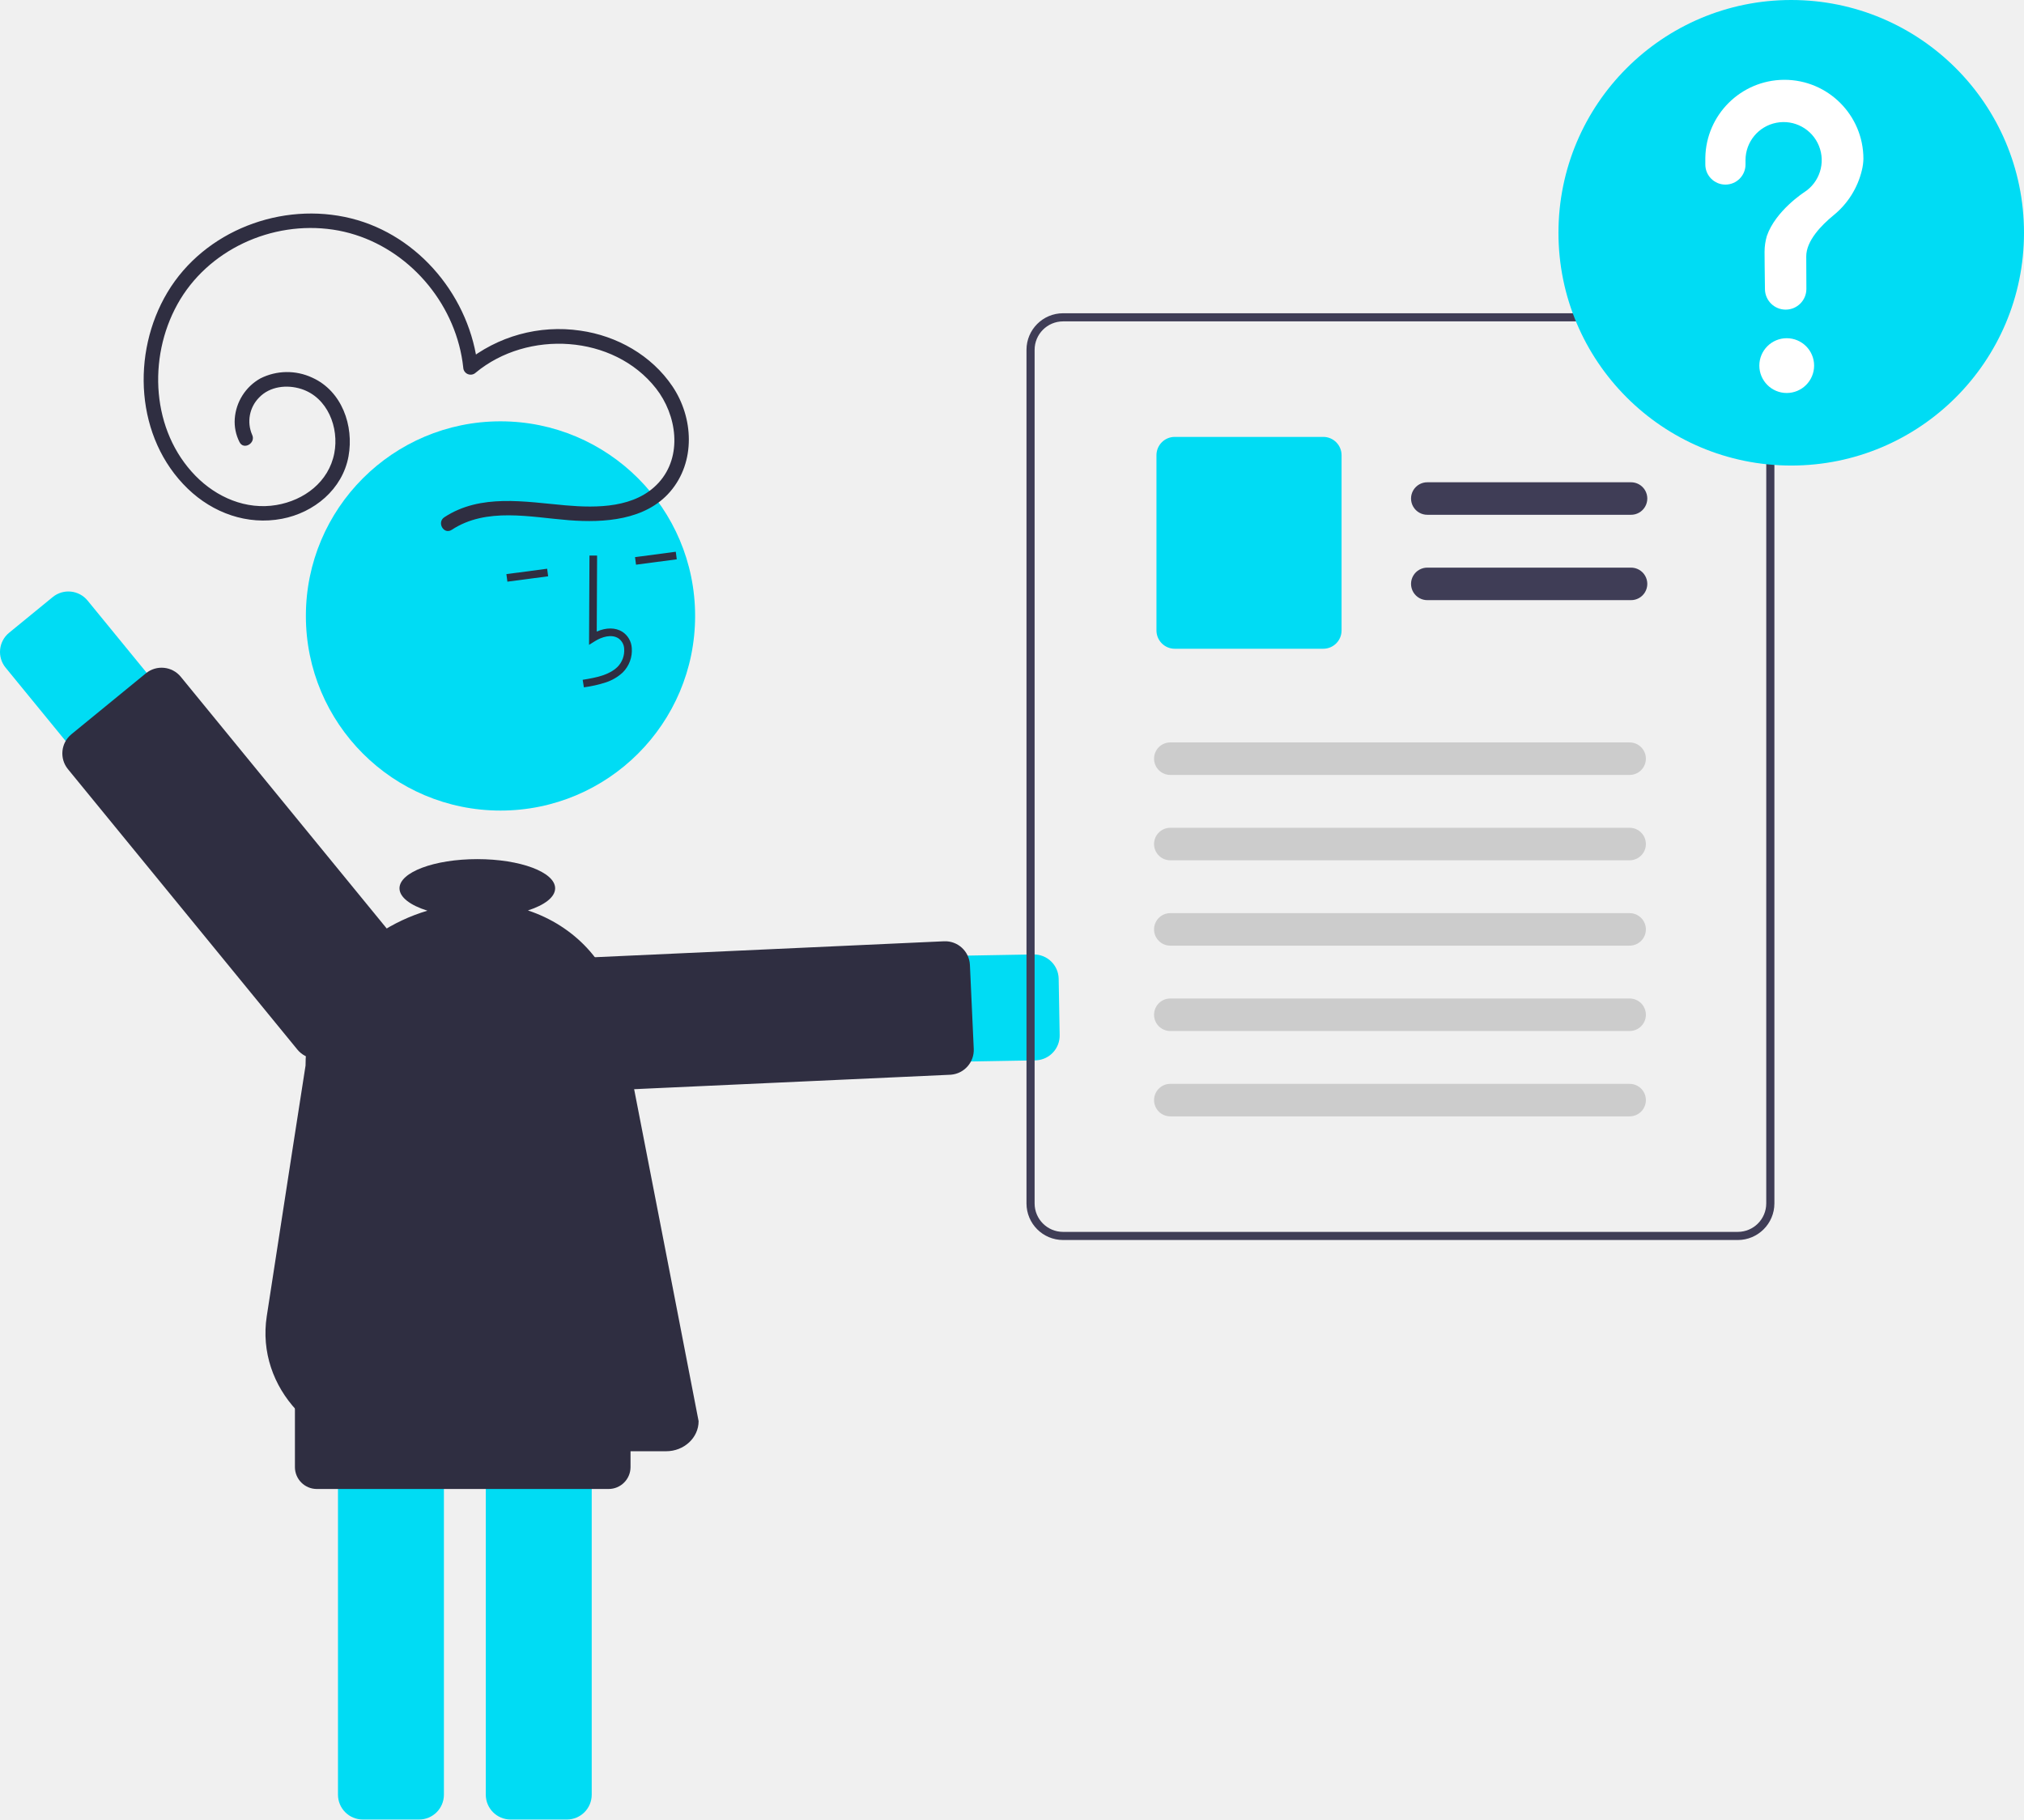
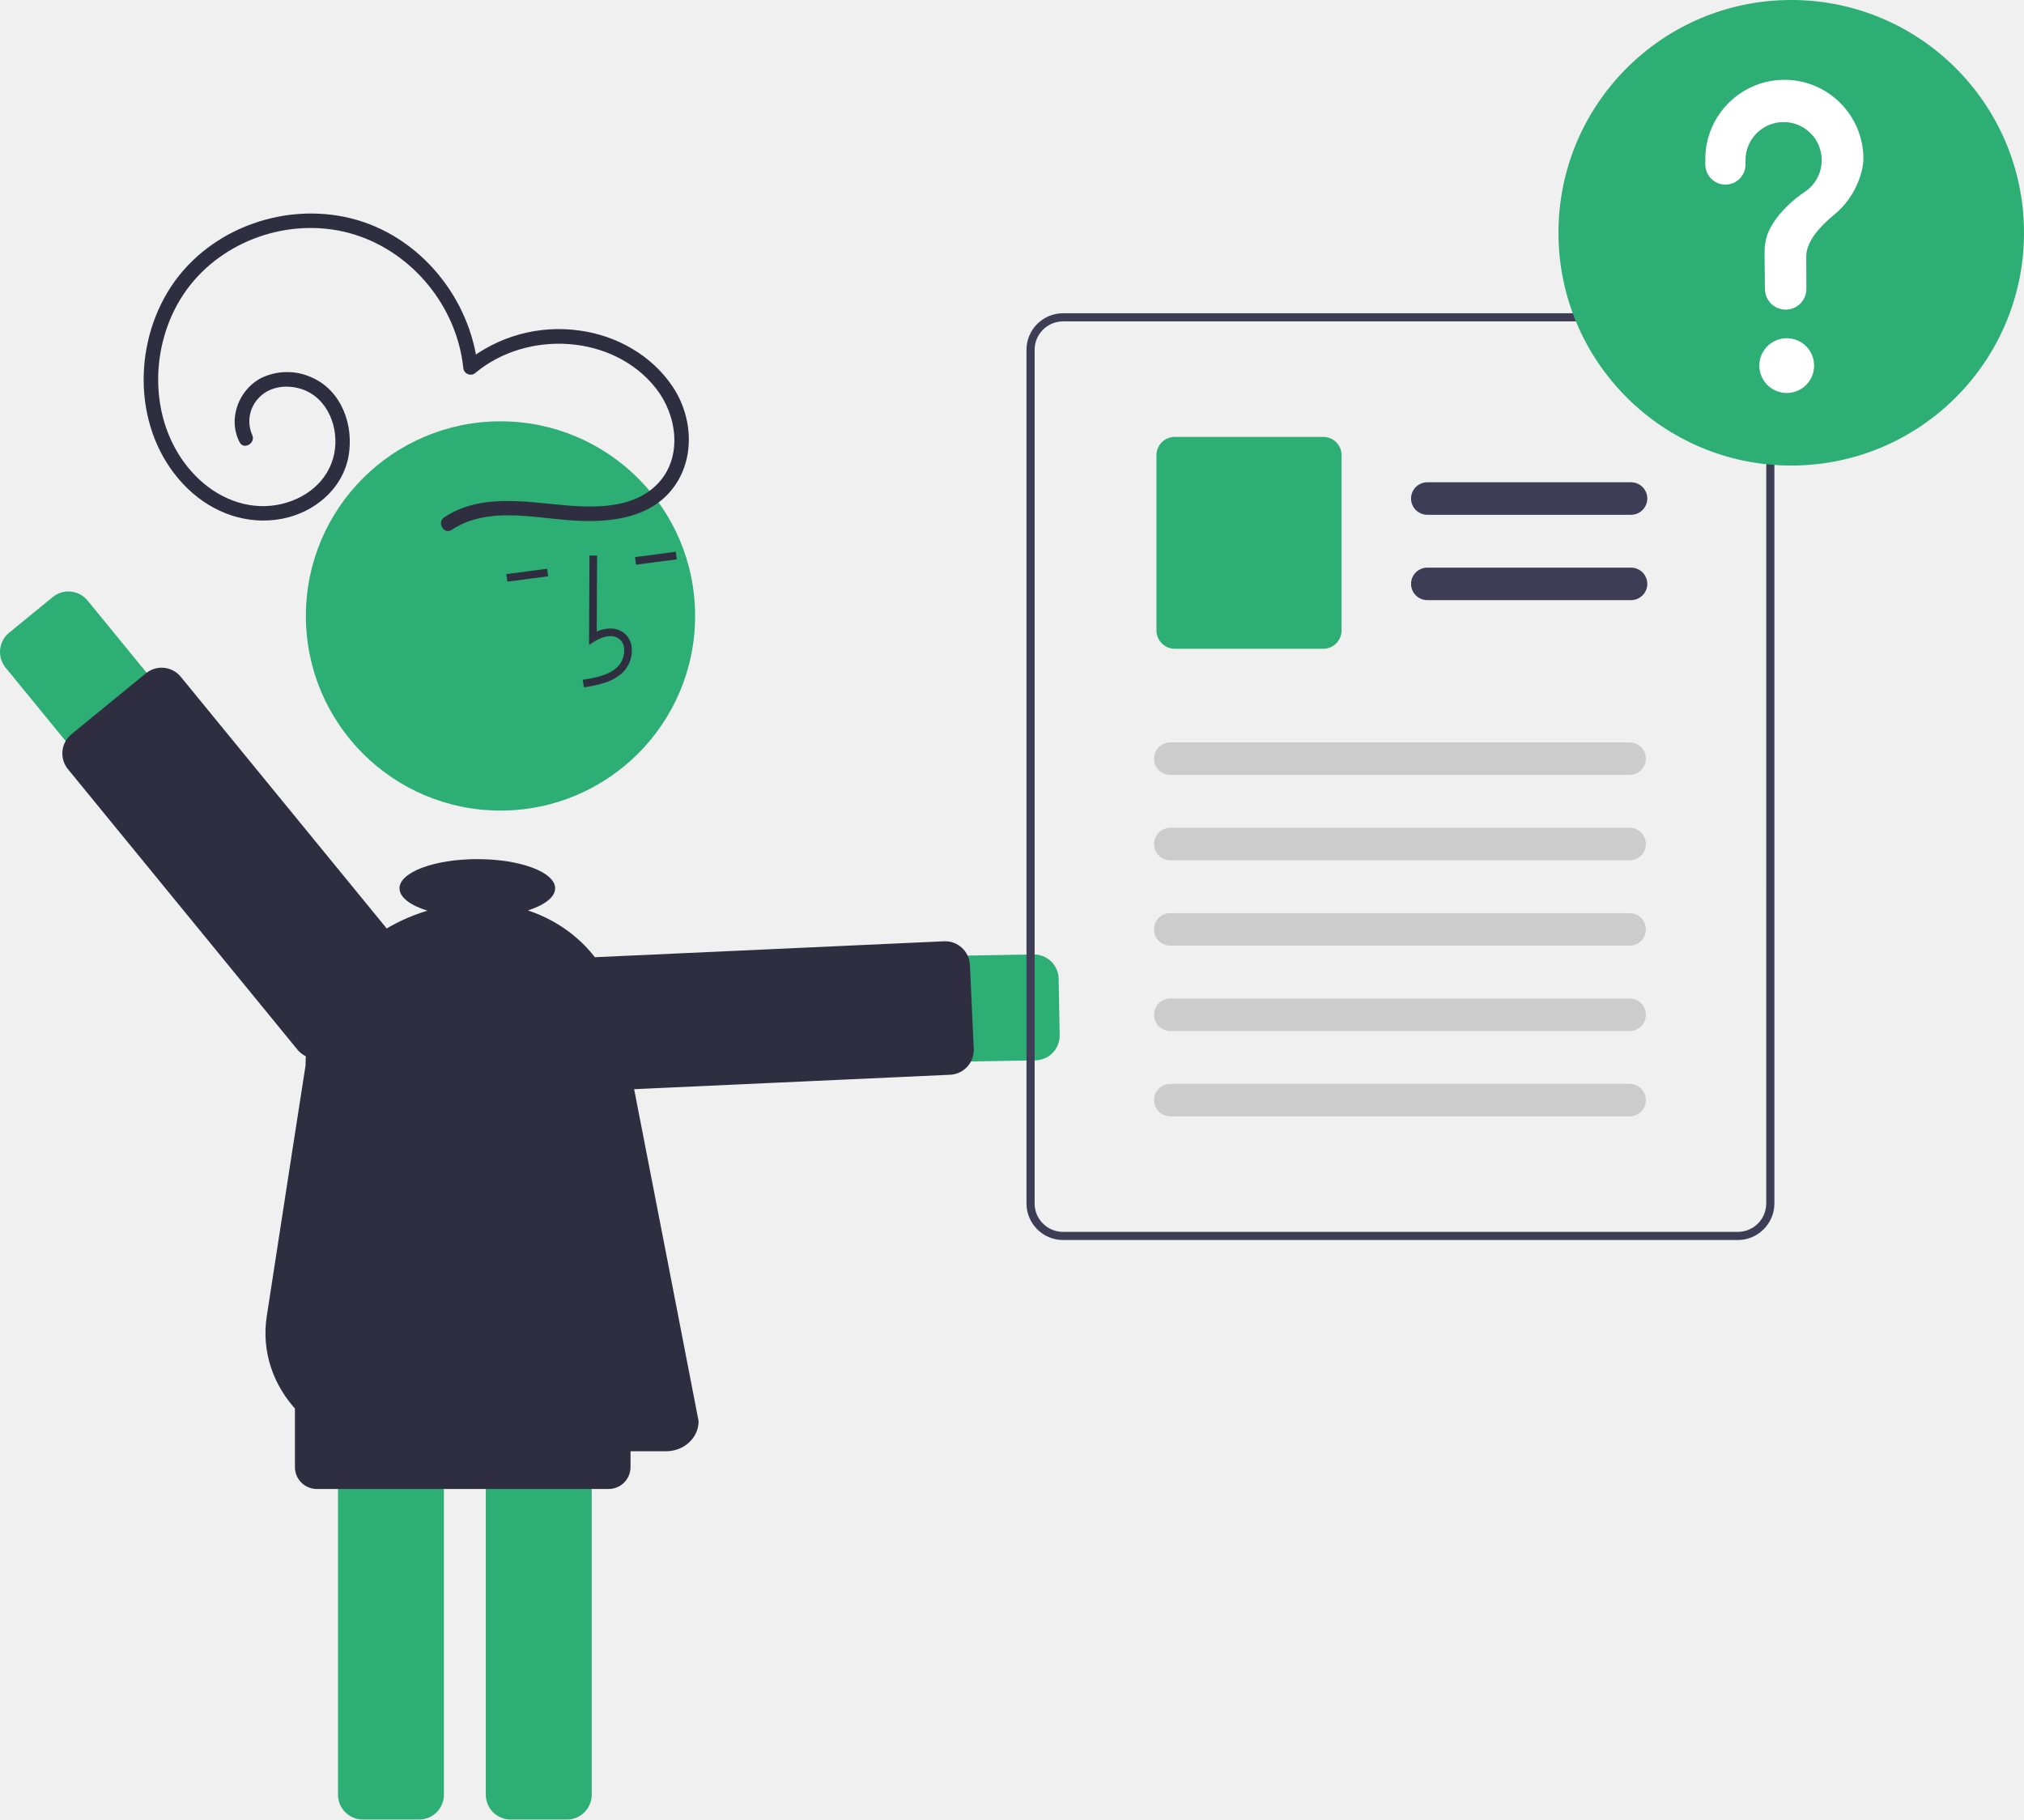
<svg xmlns="http://www.w3.org/2000/svg" data-name="Layer 1" width="516.171" height="464.019" viewBox="0 0 516.171 464.019">
-   <path d="M605.943,488.406l-112.518,1.979a13.508,13.508,0,1,1-.475-27.012l112.518-1.978a6.326,6.326,0,0,1,6.436,6.214l.252,14.362a6.326,6.326,0,0,1-5.791,6.414Q606.155,488.402,605.943,488.406Z" transform="translate(-341.9143 -217.9903)" fill="#00dcf4" />
+   <path d="M605.943,488.406l-112.518,1.979a13.508,13.508,0,1,1-.475-27.012l112.518-1.978a6.326,6.326,0,0,1,6.436,6.214l.252,14.362a6.326,6.326,0,0,1-5.791,6.414Q606.155,488.402,605.943,488.406Z" transform="translate(-341.9143 -217.9903)" fill="#2cae74" />
  <path d="M584.213,492.077l-92.311,4.214a6.325,6.325,0,0,1-6.608-6.03l-.977-21.401a6.326,6.326,0,0,1,6.031-6.608l92.311-4.214a6.325,6.325,0,0,1,6.608,6.03l.977,21.401a6.334,6.334,0,0,1-5.792,6.593C584.373,492.068,584.293,492.073,584.213,492.077Z" transform="translate(-341.9143 -217.9903)" fill="#2f2e41" />
-   <path d="M428.108,675.684V555.967a6.333,6.333,0,0,1,6.326-6.326h14.364a6.333,6.333,0,0,1,6.326,6.326V675.684a6.333,6.333,0,0,1-6.326,6.326H434.433A6.333,6.333,0,0,1,428.108,675.684Z" transform="translate(-341.9143 -217.9903)" fill="#00dcf4" />
-   <path d="M465.802,675.684V555.967a6.333,6.333,0,0,1,6.326-6.326H486.492a6.333,6.333,0,0,1,6.326,6.326V675.684a6.333,6.333,0,0,1-6.326,6.326H472.128A6.333,6.333,0,0,1,465.802,675.684Z" transform="translate(-341.9143 -217.9903)" fill="#00dcf4" />
-   <circle cx="127.639" cy="157.08" r="49.633" fill="#00dcf4" />
+   <path d="M428.108,675.684V555.967a6.333,6.333,0,0,1,6.326-6.326h14.364a6.333,6.333,0,0,1,6.326,6.326V675.684a6.333,6.333,0,0,1-6.326,6.326H434.433A6.333,6.333,0,0,1,428.108,675.684Z" transform="translate(-341.9143 -217.9903)" fill="#2cae74" />
+   <path d="M465.802,675.684V555.967a6.333,6.333,0,0,1,6.326-6.326H486.492a6.333,6.333,0,0,1,6.326,6.326V675.684a6.333,6.333,0,0,1-6.326,6.326H472.128A6.333,6.333,0,0,1,465.802,675.684Z" transform="translate(-341.9143 -217.9903)" fill="#2cae74" />
+   <circle cx="127.639" cy="157.08" r="49.633" fill="#2cae74" />
  <path d="M496.419,392.017a11.771,11.771,0,0,0,4.299-2.523,7.915,7.915,0,0,0,2.314-6.266,5.325,5.325,0,0,0-2.367-4.098c-1.775-1.139-4.149-1.142-6.566-.077l.091-19.376-1.946-.009-.108,22.779,1.5-.943c1.739-1.092,4.223-1.861,5.977-.735a3.42,3.42,0,0,1,1.481,2.646,5.981,5.981,0,0,1-1.72,4.672c-2.149,2.053-5.285,2.695-8.861,3.269l.308,1.922A32.079,32.079,0,0,0,496.419,392.017Z" transform="translate(-341.9143 -217.9903)" fill="#2f2e41" />
  <rect x="503.944" y="359.375" width="10.483" height="1.946" transform="translate(-384.7108 -148.2221) rotate(-7.5232)" fill="#2f2e41" />
  <rect x="471.14" y="363.706" width="10.483" height="1.946" transform="translate(-385.5602 -152.4797) rotate(-7.5232)" fill="#2f2e41" />
-   <path d="M364.254,371.152l71.261,87.097a13.507,13.507,0,1,1-20.908,17.107l-71.262-87.097a6.325,6.325,0,0,1,.89-8.901l11.117-9.096a6.326,6.326,0,0,1,8.902.89Z" transform="translate(-341.9143 -217.9903)" fill="#00dcf4" />
+   <path d="M364.254,371.152l71.261,87.097a13.507,13.507,0,1,1-20.908,17.107l-71.262-87.097a6.325,6.325,0,0,1,.89-8.901l11.117-9.096a6.326,6.326,0,0,1,8.902.89Z" transform="translate(-341.9143 -217.9903)" fill="#2cae74" />
  <path d="M388.02,390.591l58.516,71.519a6.325,6.325,0,0,1-.89,8.901l-18.988,15.536a6.325,6.325,0,0,1-8.902-.89l-58.516-71.519a6.333,6.333,0,0,1,.89-8.901l18.989-15.536a6.326,6.326,0,0,1,8.902.89Z" transform="translate(-341.9143 -217.9903)" fill="#2f2e41" />
-   <path id="b687333e-18de-4d8a-8832-7c3edcdf36cf-75" data-name="Path 336" d="M793.716,303.645a9.427,9.427,0,0,0-8.621-5.768H613.023a9.333,9.333,0,0,0-9.328,9.328V524.893a9.333,9.333,0,0,0,9.328,9.328H785.102a9.34,9.34,0,0,0,9.328-9.328V307.205a9.161,9.161,0,0,0-.707-3.56Zm-1.364,221.248a7.265,7.265,0,0,1-7.256,7.256H613.023a7.258,7.258,0,0,1-7.256-7.255V307.206a7.266,7.266,0,0,1,7.256-7.256H785.102a7.292,7.292,0,0,1,6.735,4.565,8.045,8.045,0,0,1,.273.819,7.195,7.195,0,0,1,.248,1.873Z" transform="translate(-341.9143 -217.9903)" fill="#3f3d56" />
-   <path id="eca15e8c-c9ce-4149-9dd0-d1ea6c849243-76" data-name="Path 337" d="M757.807,349.272H705.976a4.147,4.147,0,1,1,0-8.293h51.831a4.147,4.147,0,1,1,0,8.293Z" transform="translate(-341.9143 -217.9903)" fill="#3f3d56" />
-   <path id="b9f37388-2aff-4ffa-881f-18e269279f19-77" data-name="Path 338" d="M757.807,371.041H705.976a4.147,4.147,0,1,1,0-8.293h51.831a4.147,4.147,0,1,1,0,8.293Z" transform="translate(-341.9143 -217.9903)" fill="#3f3d56" />
-   <path id="ab29eed0-504d-400c-b1ab-2256c8d671ed-78" data-name="Path 339" d="M679.382,383.436H641.505a4.67,4.67,0,0,1-4.665-4.665V334.073a4.67,4.67,0,0,1,4.665-4.665h37.878a4.67,4.67,0,0,1,4.665,4.665V378.771A4.67,4.67,0,0,1,679.382,383.436Z" transform="translate(-341.9143 -217.9903)" fill="#00dcf4" />
-   <path id="fa5fec34-0c55-4409-8f72-9659063fc84a-79" data-name="Path 340" d="M757.447,415.616H640.31a4.147,4.147,0,0,1,0-8.293H757.447a4.147,4.147,0,1,1,0,8.293Z" transform="translate(-341.9143 -217.9903)" fill="#ccc" />
-   <path id="a43251d6-16e2-4557-b881-b3d221f9e0a0-80" data-name="Path 341" d="M757.447,437.385H640.31a4.147,4.147,0,0,1,0-8.293H757.447a4.147,4.147,0,1,1,0,8.293Z" transform="translate(-341.9143 -217.9903)" fill="#ccc" />
-   <path id="b1a9b5d8-150e-43cf-a101-e2528d51164c-81" data-name="Path 342" d="M757.447,459.153H640.31a4.147,4.147,0,0,1,0-8.293H757.447a4.147,4.147,0,1,1,0,8.293Z" transform="translate(-341.9143 -217.9903)" fill="#ccc" />
-   <path id="fb13d629-1d1d-4a08-ba0c-67ba8ed3b5d8-82" data-name="Path 343" d="M757.447,480.922H640.31a4.147,4.147,0,0,1,0-8.293H757.447a4.147,4.147,0,1,1,0,8.293Z" transform="translate(-341.9143 -217.9903)" fill="#ccc" />
-   <path id="f81dc734-d8e2-4a40-b2eb-9530c4619ee2-83" data-name="Path 344" d="M757.447,502.691H640.31a4.147,4.147,0,0,1,0-8.293H757.447a4.147,4.147,0,1,1,0,8.293Z" transform="translate(-341.9143 -217.9903)" fill="#ccc" />
-   <circle id="bb95e310-3287-4bad-95b8-3adafab6ad5a" data-name="Ellipse 44" cx="456.809" cy="59.362" r="59.362" fill="#00dcf4" />
+   <path id="b687333e-18de-4d8a-8832-7c3edcdf36cf-264" data-name="Path 336" d="M793.716,303.645a9.427,9.427,0,0,0-8.621-5.768H613.023a9.333,9.333,0,0,0-9.328,9.328V524.893a9.333,9.333,0,0,0,9.328,9.328H785.102a9.34,9.34,0,0,0,9.328-9.328V307.205a9.161,9.161,0,0,0-.707-3.56Zm-1.364,221.248a7.265,7.265,0,0,1-7.256,7.256H613.023a7.258,7.258,0,0,1-7.256-7.255V307.206a7.266,7.266,0,0,1,7.256-7.256H785.102a7.292,7.292,0,0,1,6.735,4.565,8.045,8.045,0,0,1,.273.819,7.195,7.195,0,0,1,.248,1.873Z" transform="translate(-341.9143 -217.9903)" fill="#3f3d56" />
+   <path id="eca15e8c-c9ce-4149-9dd0-d1ea6c849243-265" data-name="Path 337" d="M757.807,349.272H705.976a4.147,4.147,0,1,1,0-8.293h51.831a4.147,4.147,0,1,1,0,8.293Z" transform="translate(-341.9143 -217.9903)" fill="#3f3d56" />
+   <path id="b9f37388-2aff-4ffa-881f-18e269279f19-266" data-name="Path 338" d="M757.807,371.041H705.976a4.147,4.147,0,1,1,0-8.293h51.831a4.147,4.147,0,1,1,0,8.293Z" transform="translate(-341.9143 -217.9903)" fill="#3f3d56" />
+   <path id="ab29eed0-504d-400c-b1ab-2256c8d671ed-267" data-name="Path 339" d="M679.382,383.436H641.505a4.67,4.67,0,0,1-4.665-4.665V334.073a4.67,4.67,0,0,1,4.665-4.665h37.878a4.67,4.67,0,0,1,4.665,4.665V378.771A4.67,4.67,0,0,1,679.382,383.436Z" transform="translate(-341.9143 -217.9903)" fill="#2cae74" />
+   <path id="fa5fec34-0c55-4409-8f72-9659063fc84a-268" data-name="Path 340" d="M757.447,415.616H640.31a4.147,4.147,0,0,1,0-8.293H757.447a4.147,4.147,0,1,1,0,8.293Z" transform="translate(-341.9143 -217.9903)" fill="#ccc" />
+   <path id="a43251d6-16e2-4557-b881-b3d221f9e0a0-269" data-name="Path 341" d="M757.447,437.385H640.31a4.147,4.147,0,0,1,0-8.293H757.447a4.147,4.147,0,1,1,0,8.293Z" transform="translate(-341.9143 -217.9903)" fill="#ccc" />
+   <path id="b1a9b5d8-150e-43cf-a101-e2528d51164c-270" data-name="Path 342" d="M757.447,459.153H640.31a4.147,4.147,0,0,1,0-8.293H757.447a4.147,4.147,0,1,1,0,8.293Z" transform="translate(-341.9143 -217.9903)" fill="#ccc" />
+   <path id="fb13d629-1d1d-4a08-ba0c-67ba8ed3b5d8-271" data-name="Path 343" d="M757.447,480.922H640.31a4.147,4.147,0,0,1,0-8.293H757.447a4.147,4.147,0,1,1,0,8.293Z" transform="translate(-341.9143 -217.9903)" fill="#ccc" />
+   <path id="f81dc734-d8e2-4a40-b2eb-9530c4619ee2-272" data-name="Path 344" d="M757.447,502.691H640.31a4.147,4.147,0,0,1,0-8.293H757.447a4.147,4.147,0,1,1,0,8.293Z" transform="translate(-341.9143 -217.9903)" fill="#ccc" />
+   <circle id="bb95e310-3287-4bad-95b8-3adafab6ad5a" data-name="Ellipse 44" cx="456.809" cy="59.362" r="59.362" fill="#2cae74" />
  <circle cx="455.66" cy="93.237" r="6.985" fill="#fff" />
  <path d="M796.826,238.343a20.213,20.213,0,0,0-20.01,19.864c-.001.101-.002.809-.002,1.736a5.124,5.124,0,0,0,5.124,5.124h0a5.128,5.128,0,0,0,5.126-5.129v-.003c-.001-.63-.001-1.067-.001-1.094a9.718,9.718,0,1,1,14.96,8.181l.002.002s-7.293,4.695-9.516,11.136l.002 0a14.274,14.274,0,0,0-.588,4.065c0,.566.033,5.515.098,9.532a5.282,5.282,0,0,0,5.283,5.196h0a5.284,5.284,0,0,0,5.283-5.284l-0-.032c-.022-3.679-.034-7.963-.034-8.274,0-3.955,3.815-7.895,6.949-10.465a21.077,21.077,0,0,0,7.249-11.54,13.174,13.174,0,0,0,.38-2.86A20.157,20.157,0,0,0,796.972,238.342Q796.899,238.342,796.826,238.343Z" transform="translate(-341.9143 -217.9903)" fill="#fff" />
  <path d="M457.111,353.111c8.886-5.842,20.055-3.214,29.931-2.451,8.924.69,19.502.01,25.779-7.281,6.53-7.586,5.985-18.848.578-26.872-5.322-7.897-14.155-12.884-23.501-14.199a37.702,37.702,0,0,0-29.3,8.091l3.176,1.316c-1.851-17.695-14.861-33.691-32.317-38.03-17.661-4.39-37.412,3.102-46.835,18.85-9.289,15.524-8.189,37.187,5.182,50.088,6.421,6.196,15.156,9.352,24.02,7.668,8.175-1.553,15.439-7.513,16.969-15.929,1.418-7.802-1.68-16.663-9.268-20.07a15.13,15.13,0,0,0-13.224.211,12.855,12.855,0,0,0-6.518,10.283,11.363,11.363,0,0,0,1.209,5.936c1.053,2.15,4.264.266,3.213-1.878a8.628,8.628,0,0,1,1.783-9.47c2.758-2.882,7.113-3.36,10.778-2.182,6.707,2.156,9.668,9.85,8.404,16.377-1.416,7.311-7.657,12.009-14.764,13.212-7.728,1.308-15.265-1.955-20.63-7.444-11.235-11.494-12.208-30.008-4.629-43.726,7.689-13.917,24.089-21.39,39.711-19.056,15.448,2.308,28.17,14.459,32.134,29.44a37.702,37.702,0,0,1,1.06,5.721,1.889,1.889,0,0,0,3.176,1.316c13.2-10.963,35.155-9.787,45.978,4.004,5.308,6.763,6.872,17.266.674,24.06-5.902,6.469-15.703,6.476-23.764,5.767-10.312-.906-21.648-3.037-30.885,3.035-1.993,1.31-.131,4.534,1.878,3.213Z" transform="translate(-341.9143 -217.9903)" fill="#2f2e41" />
  <path d="M497.133,597.715H422.71a5.588,5.588,0,0,1-5.582-5.582V567.325a5.588,5.588,0,0,1,5.582-5.582h74.423a5.588,5.588,0,0,1,5.582,5.582v24.808A5.588,5.588,0,0,1,497.133,597.715Z" transform="translate(-341.9143 -217.9903)" fill="#2f2e41" />
  <path d="M499.676,475.407c-2.33-11.916-11.38-21.353-23.126-25.233,4.242-1.365,6.938-3.386,6.938-5.646,0-4.11-8.885-7.442-19.846-7.442s-19.846,3.332-19.846,7.442c0,2.293,2.77,4.343,7.119,5.708-18.008,5.369-31.078,21.041-31.078,39.496,0,0-5.543,35.535-9.895,63.941-2.784,18.173,12.429,34.416,32.229,34.416h69.633c4.561,0,8.272-3.44,8.272-7.669C520.077,580.418,507.246,514.116,499.676,475.407Z" transform="translate(-341.9143 -217.9903)" fill="#2f2e41" />
</svg>
